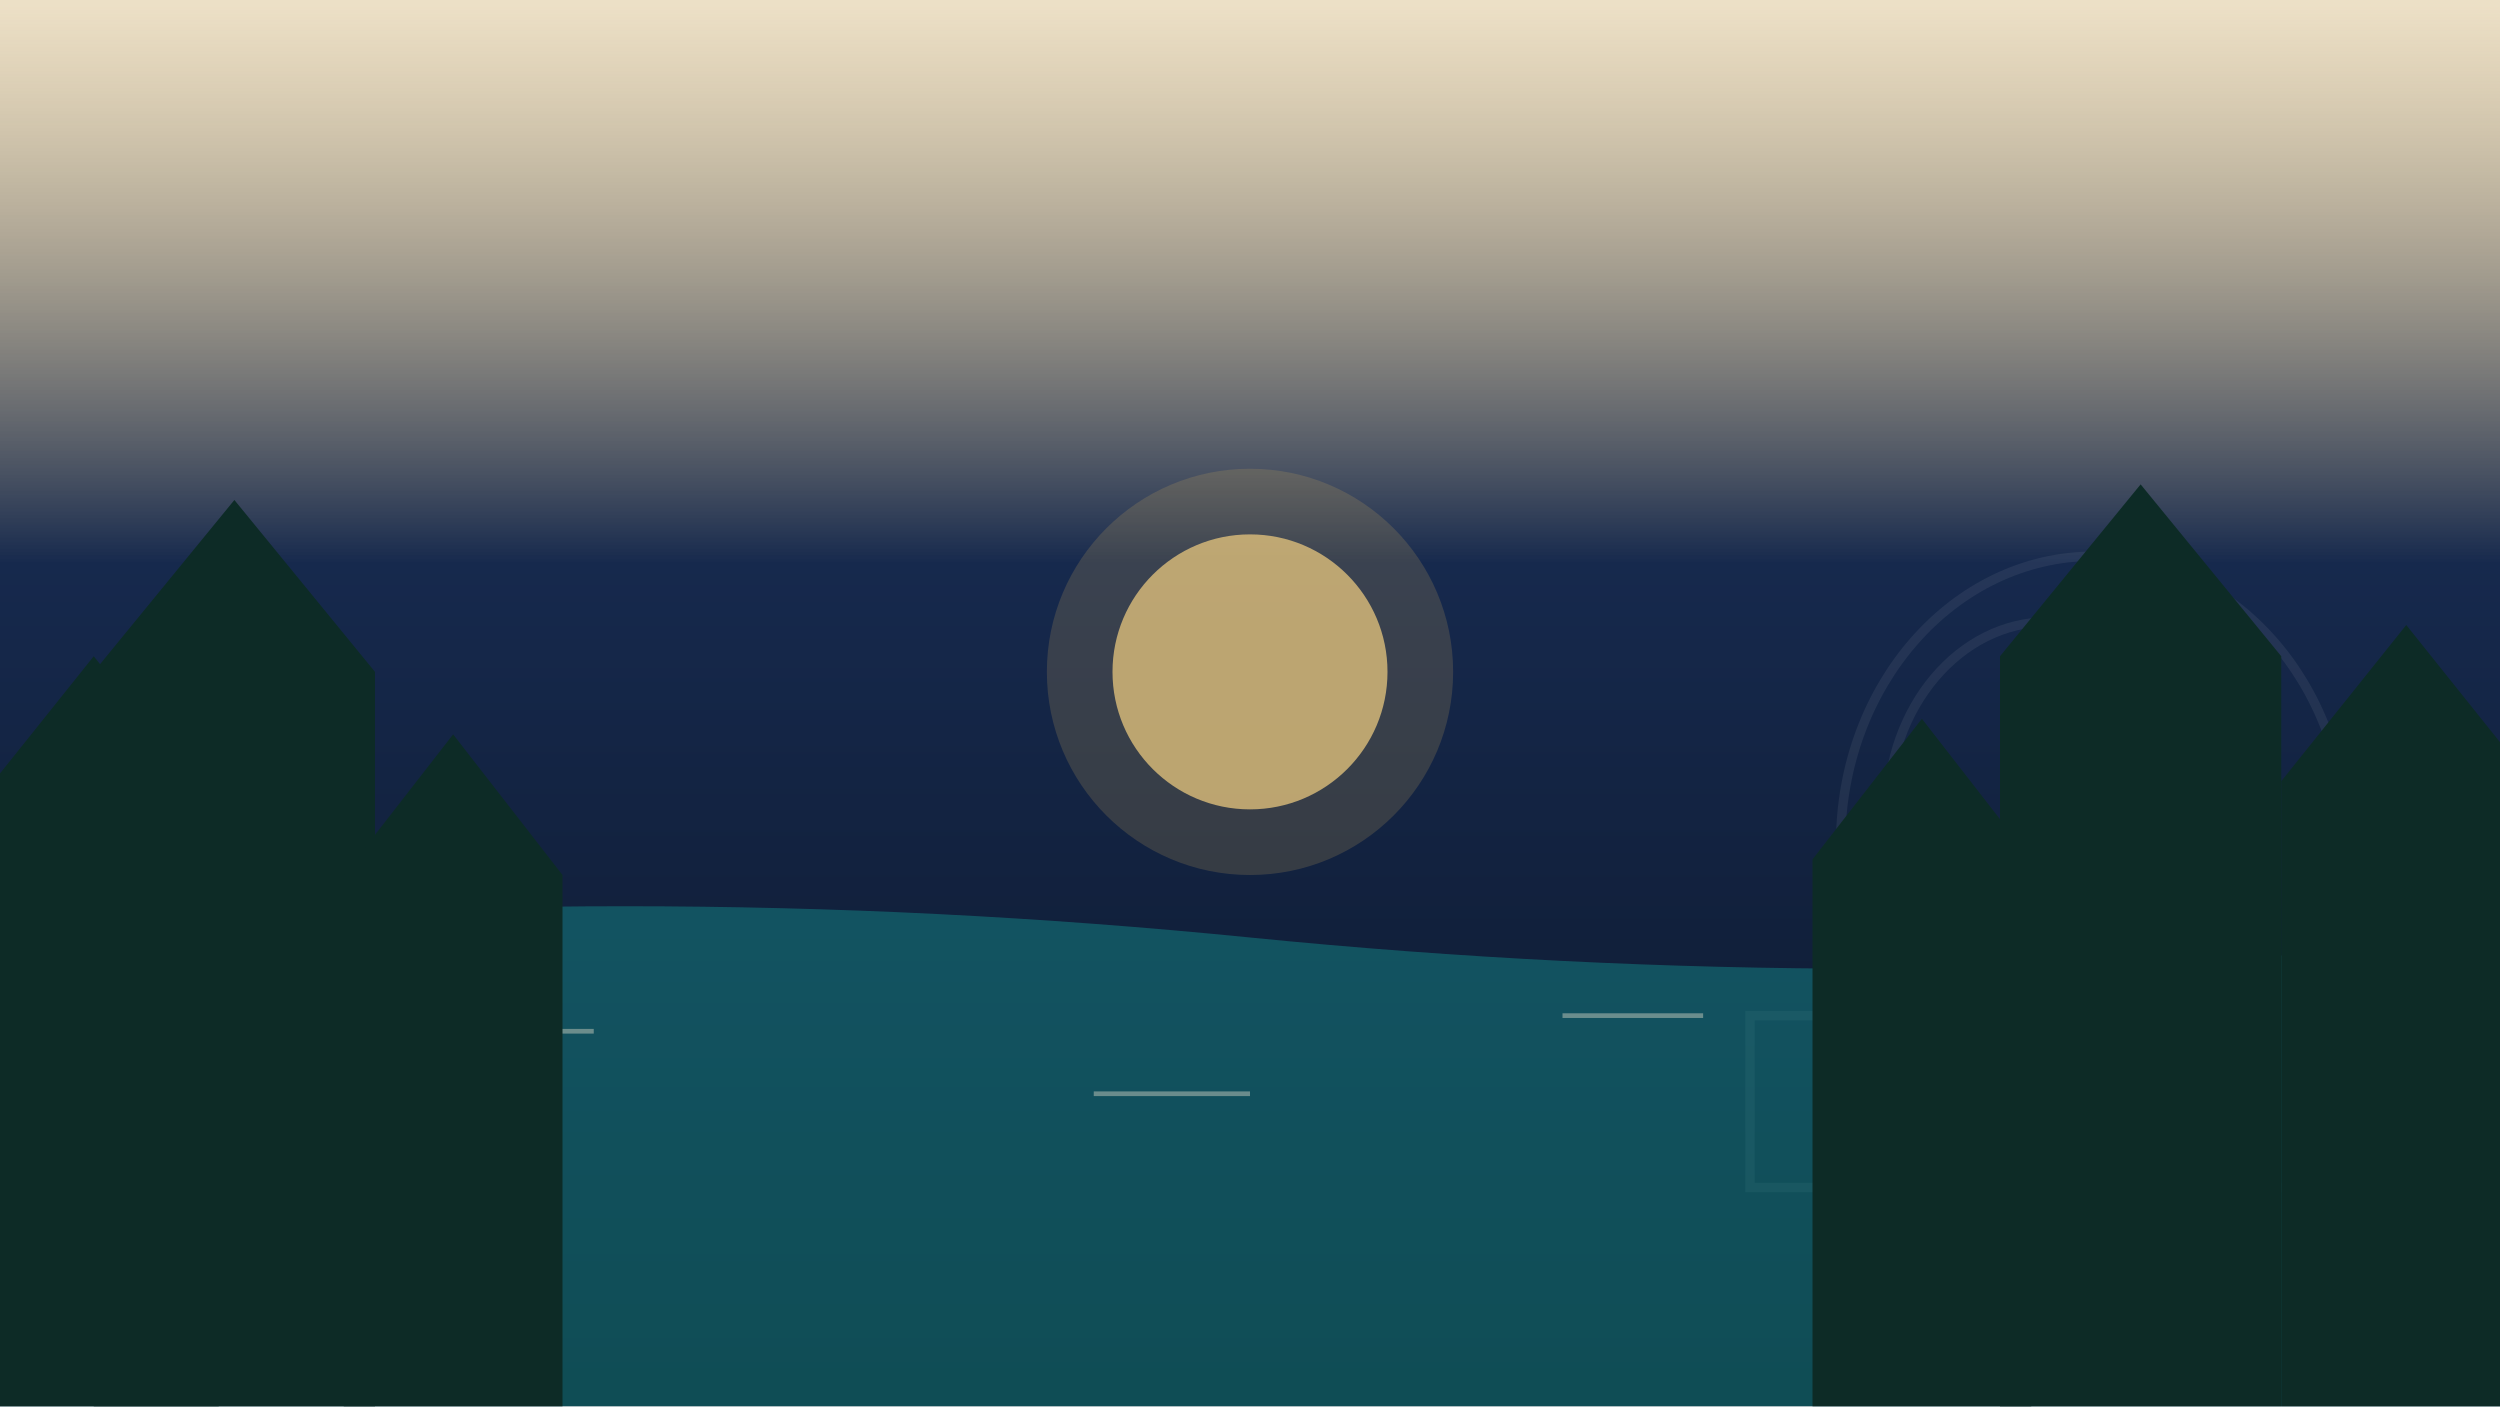
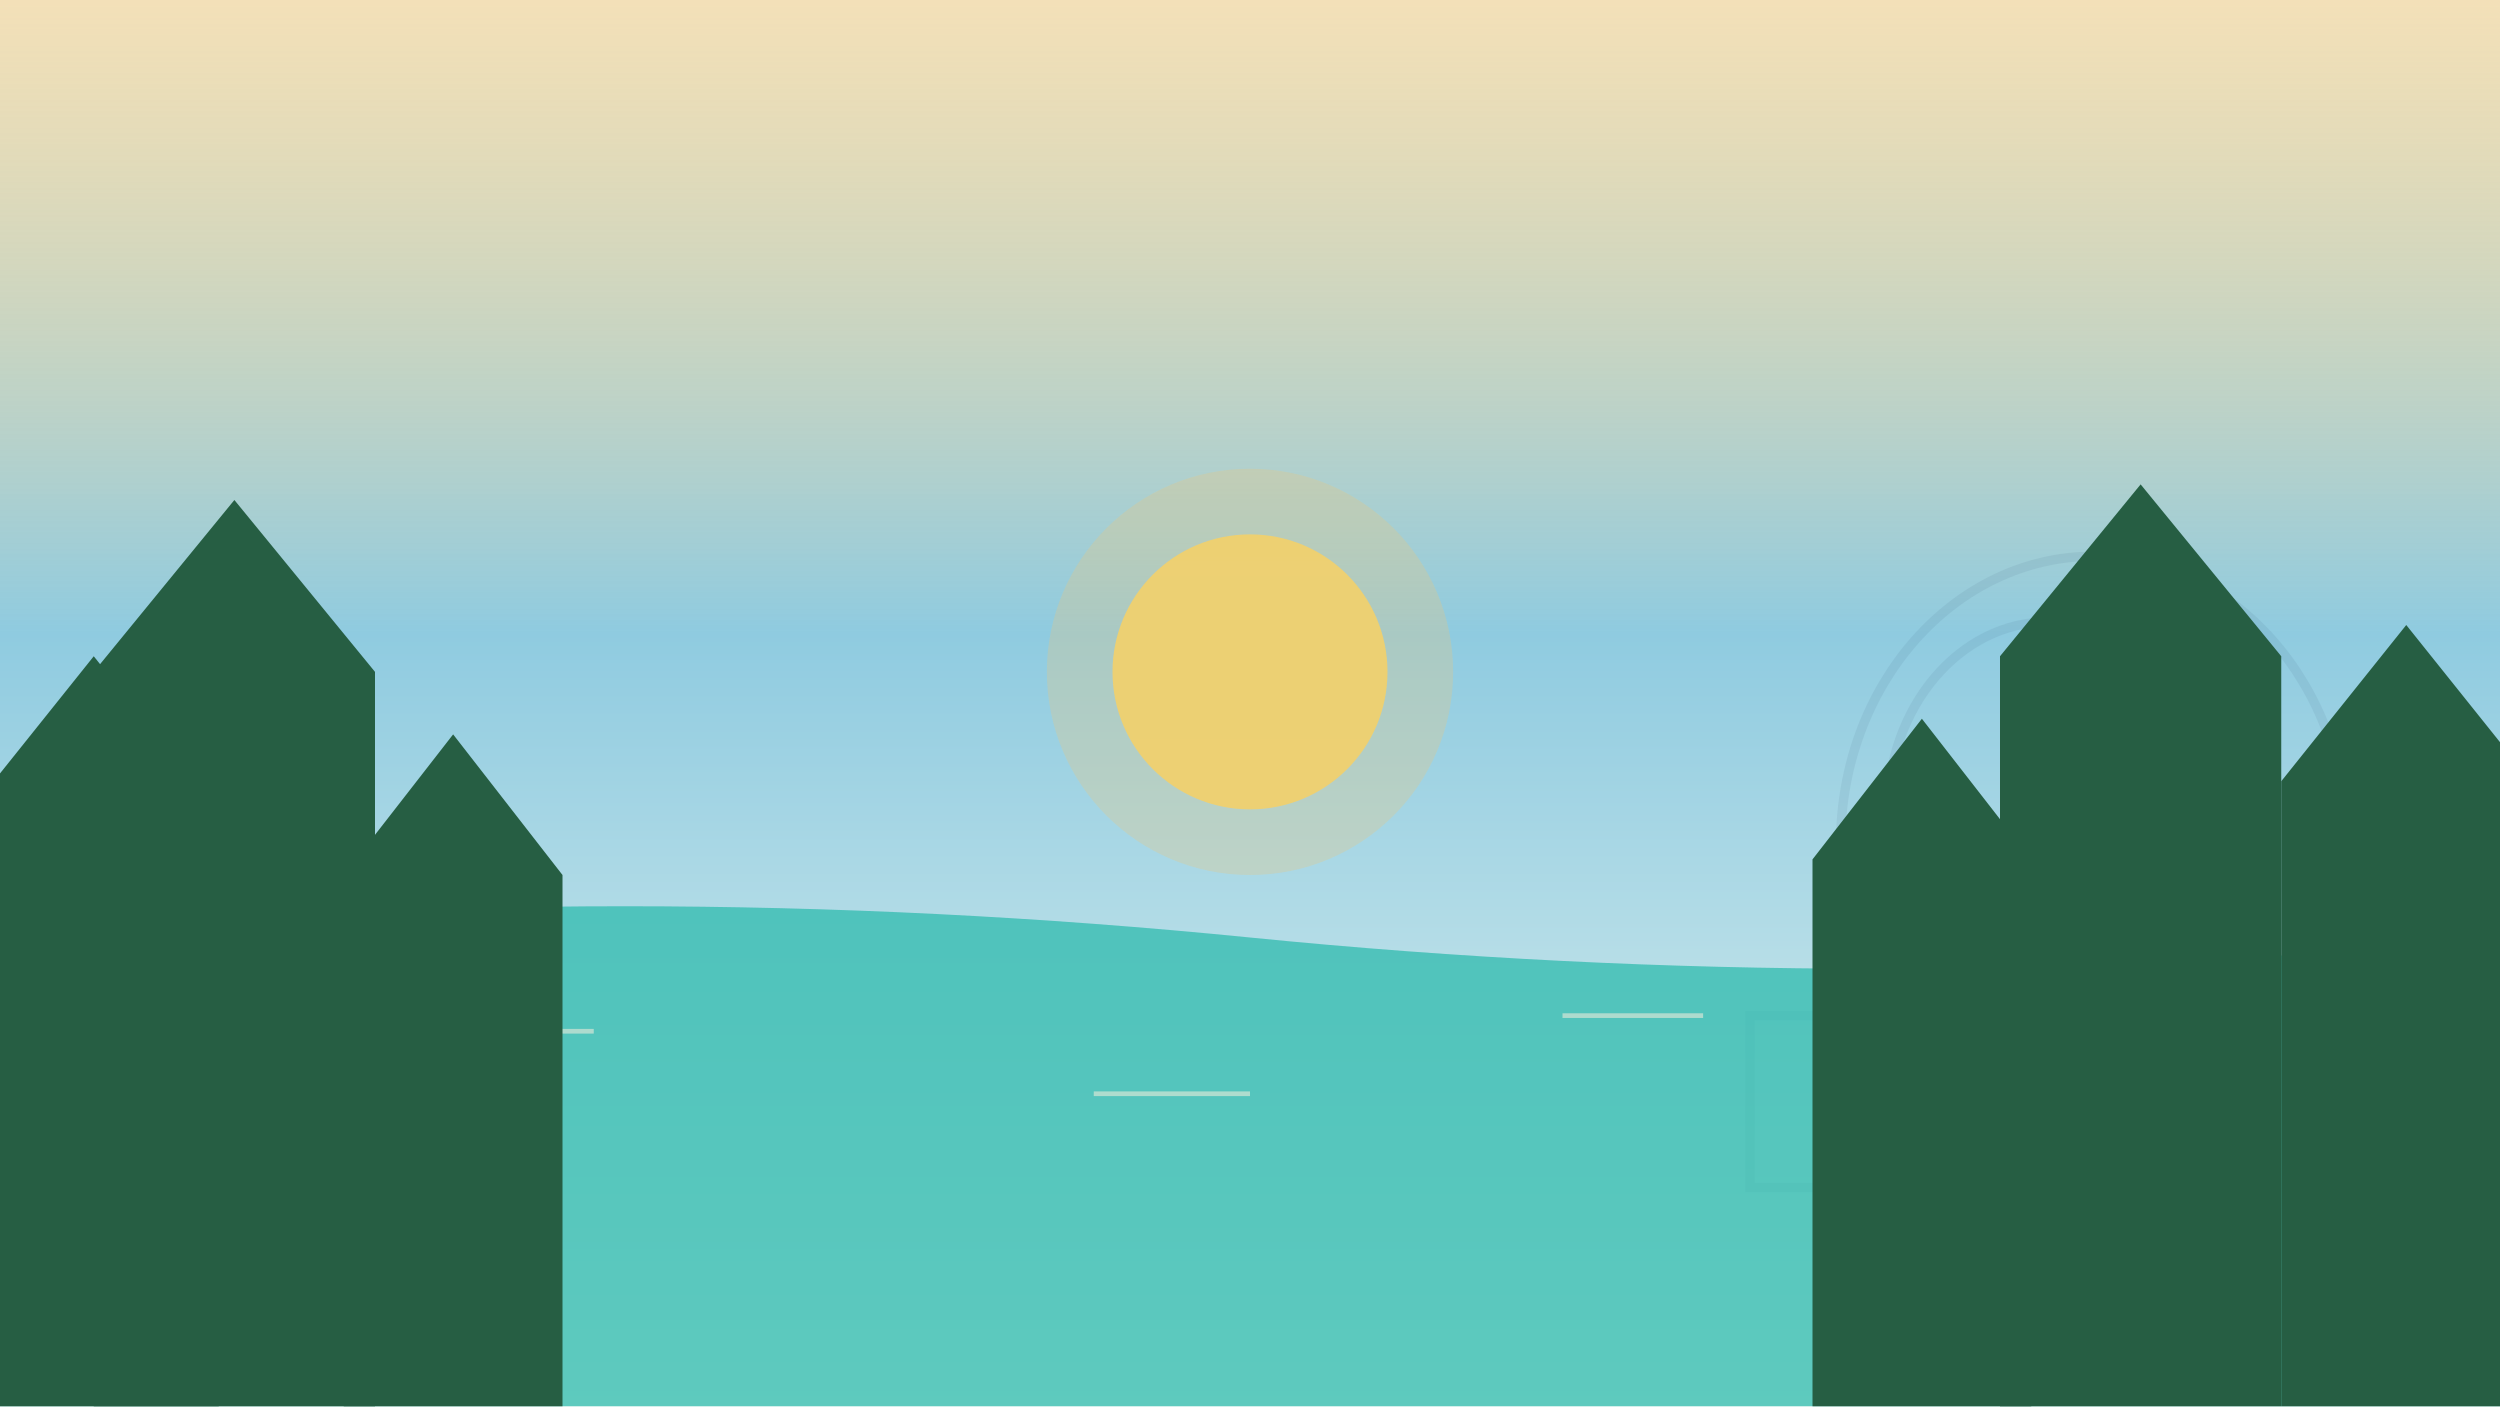
<svg xmlns="http://www.w3.org/2000/svg" viewBox="0 0 1600 900">
  <defs>
    <linearGradient id="sky3" x1="0" y1="0" x2="0" y2="1">
-       <stop offset="0" stop-color="#C9A55C" stop-opacity="0.35" />
-       <stop offset="0.4" stop-color="#16294D" />
-       <stop offset="1" stop-color="#0B1526" />
+       <stop offset="0" stop-color="#E8C77E" stop-opacity="0.55" />
+       <stop offset="0.45" stop-color="#8FCBE0" />
+       <stop offset="1" stop-color="#EAF6F1" />
    </linearGradient>
  </defs>
  <rect width="1600" height="900" fill="url(#sky3)" />
-   <circle cx="800" cy="430" r="130" fill="#C9A55C" opacity="0.2" />
-   <circle cx="800" cy="430" r="88" fill="#E8C77E" opacity="0.75" />
-   <path d="M1120 760 v-110 h58 v-110 a162 184 0 1 1 324 0 v110 h58 v110 h-146 V520 a103 122 0 1 0 -206 0 v240 Z" fill="none" stroke="#F7F5F0" stroke-width="6" opacity="0.07" />
-   <path d="M0 900 V600 Q400 560 800 600 T1600 600 V900 Z" fill="#14918F" opacity="0.45" />
-   <g stroke="#F0E6D2" stroke-width="3" opacity="0.4">
+   <circle cx="800" cy="430" r="130" fill="#E8C77E" opacity="0.3" />
+   <circle cx="800" cy="430" r="88" fill="#F3D06A" opacity="0.9" />
+   <path d="M1120 760 v-110 h58 v-110 a162 184 0 1 1 324 0 v110 h58 v110 h-146 V520 a103 122 0 1 0 -206 0 v240 Z" fill="none" stroke="#16294D" stroke-width="6" opacity="0.07" />
+   <path d="M0 900 V600 Q400 560 800 600 T1600 600 V900 Z" fill="#2FBBAE" opacity="0.75" />
+   <g stroke="#F7EFDC" stroke-width="3" opacity="0.55">
    <line x1="300" y1="660" x2="380" y2="660" />
    <line x1="700" y1="700" x2="800" y2="700" />
    <line x1="1000" y1="650" x2="1090" y2="650" />
    <line x1="1250" y1="720" x2="1330" y2="720" />
  </g>
-   <g fill="#0D2B26">
+   <g fill="#265E43">
    <path d="M-20 900 V520 L60 420 140 520 V900 Z" />
    <path d="M60 900 V430 L150 320 240 430 V900 Z" />
    <path d="M220 900 V560 L290 470 360 560 V900 Z" />
  </g>
-   <g fill="#0D2B26">
+   <g fill="#265E43">
    <path d="M1620 900 V500 L1540 400 1460 500 V900 Z" />
    <path d="M1460 900 V420 L1370 310 1280 420 V900 Z" />
    <path d="M1300 900 V550 L1230 460 1160 550 V900 Z" />
  </g>
</svg>
